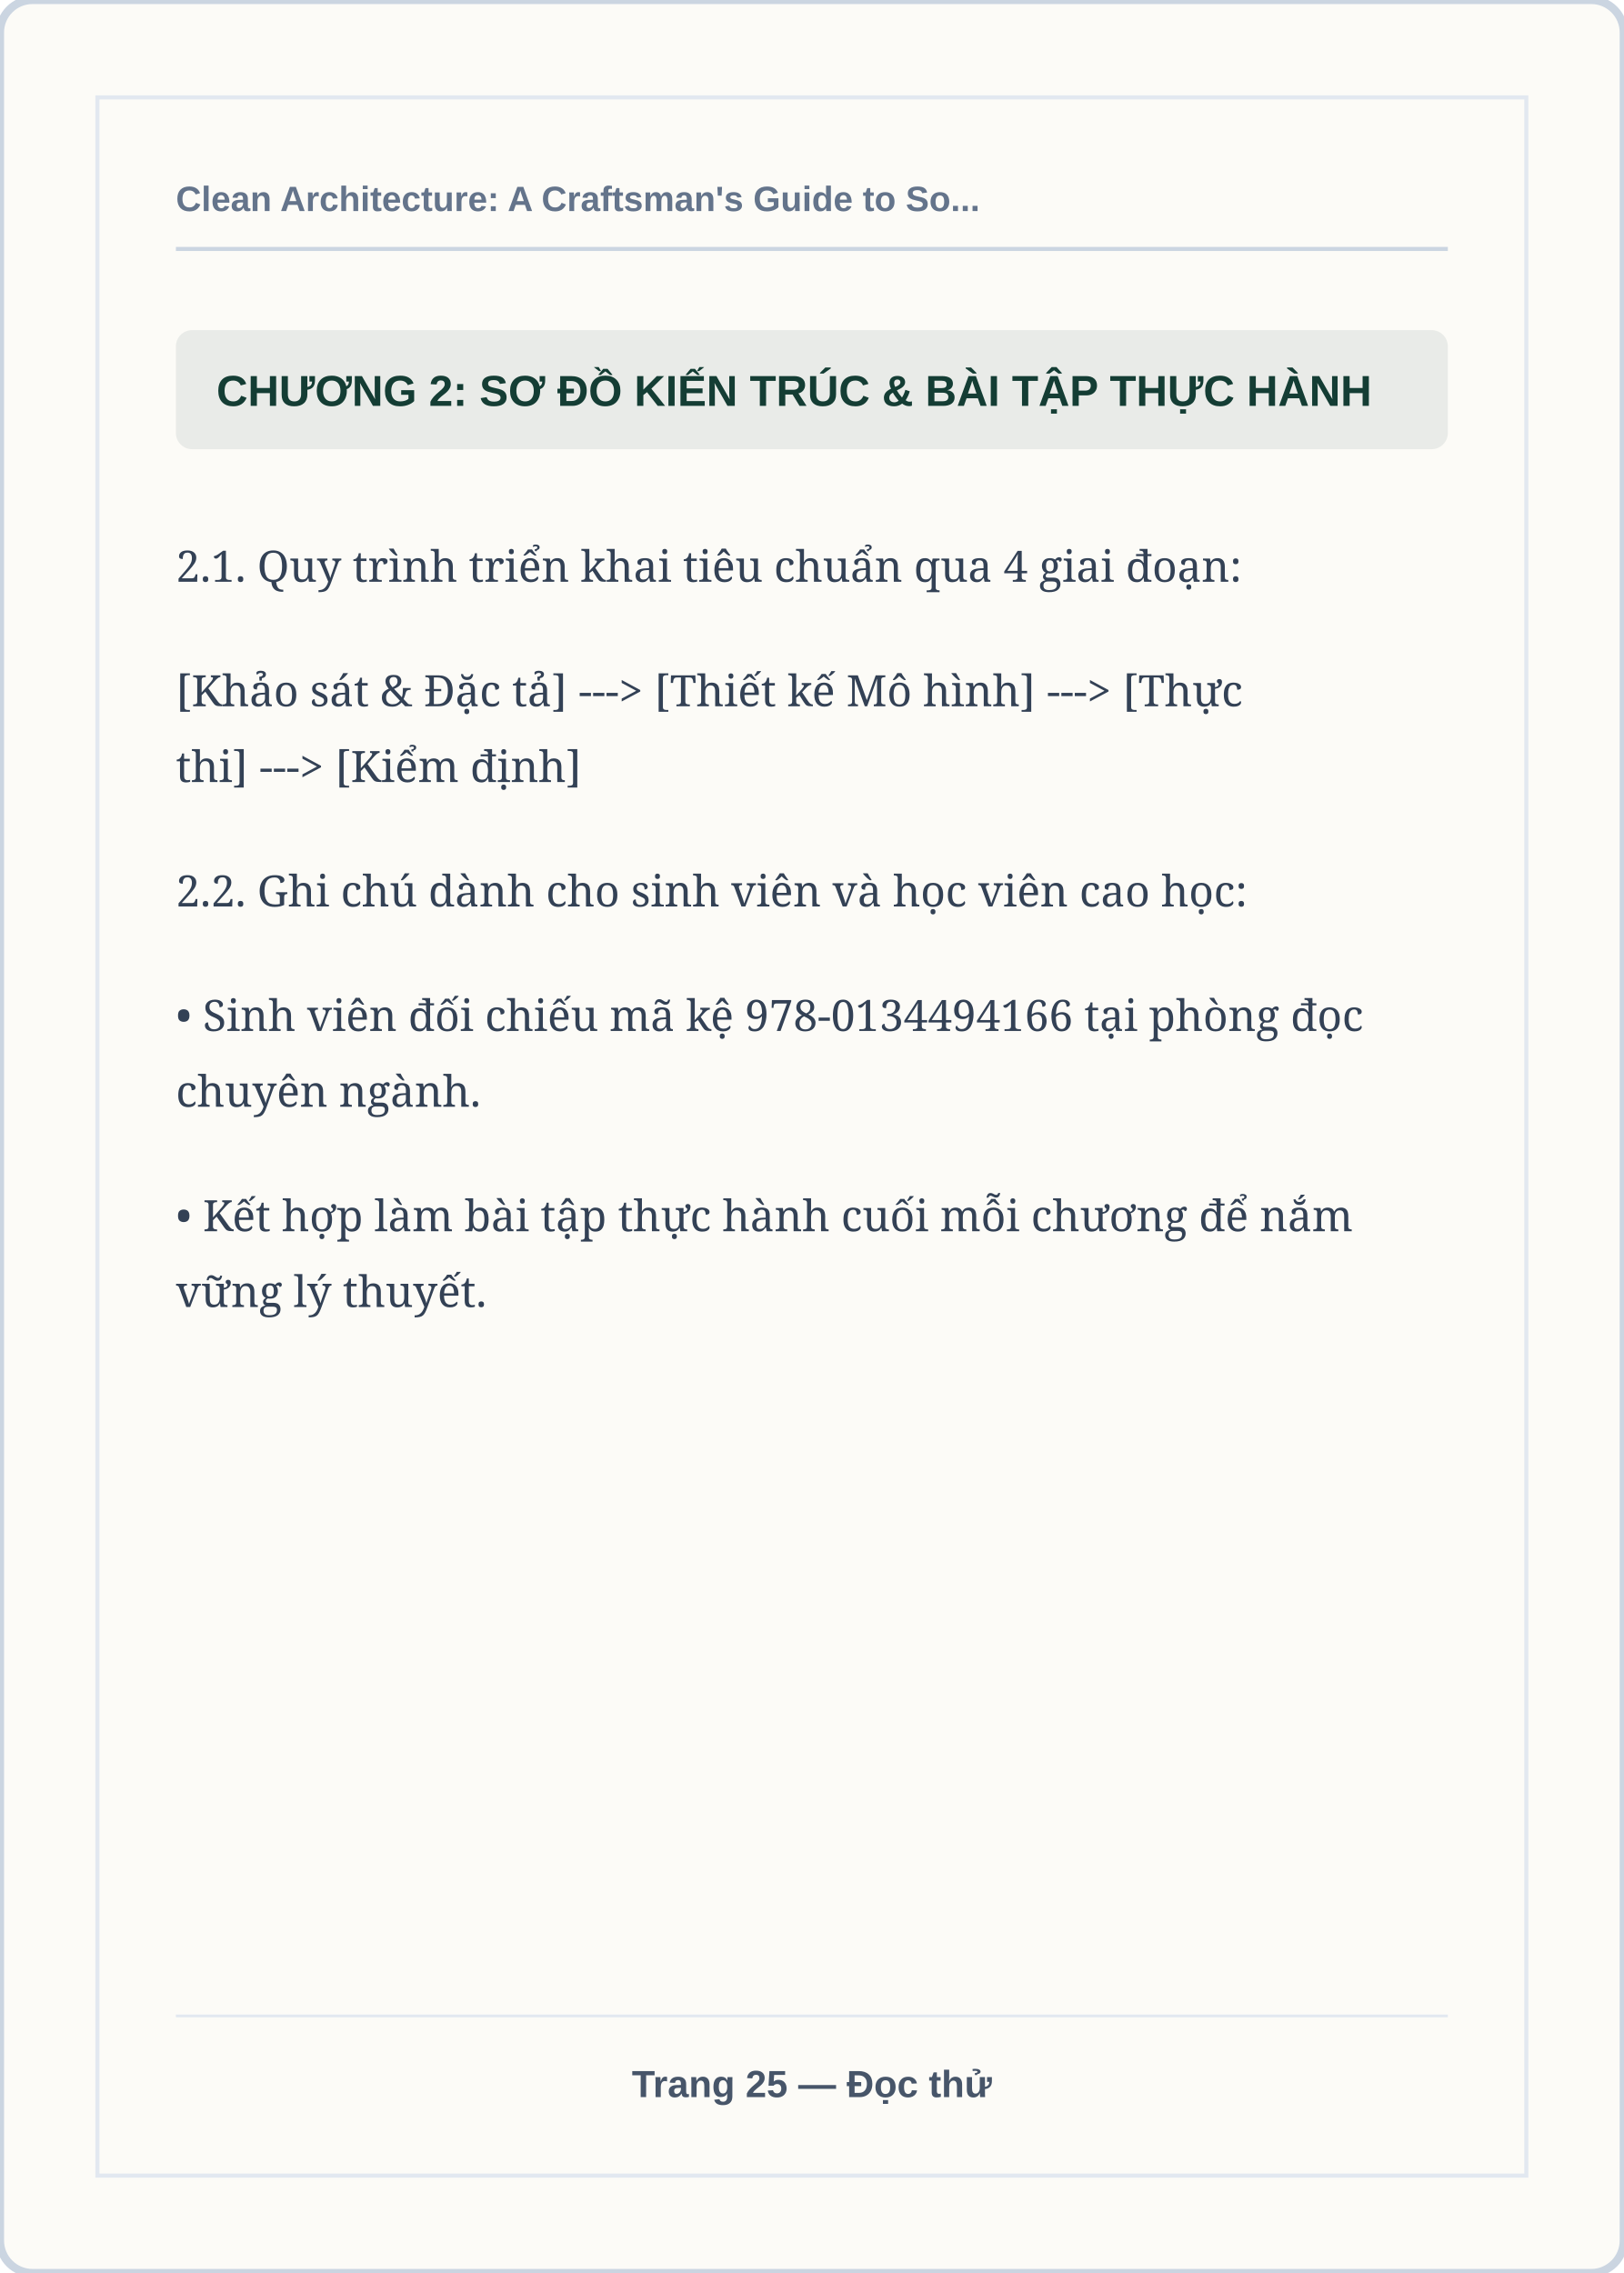
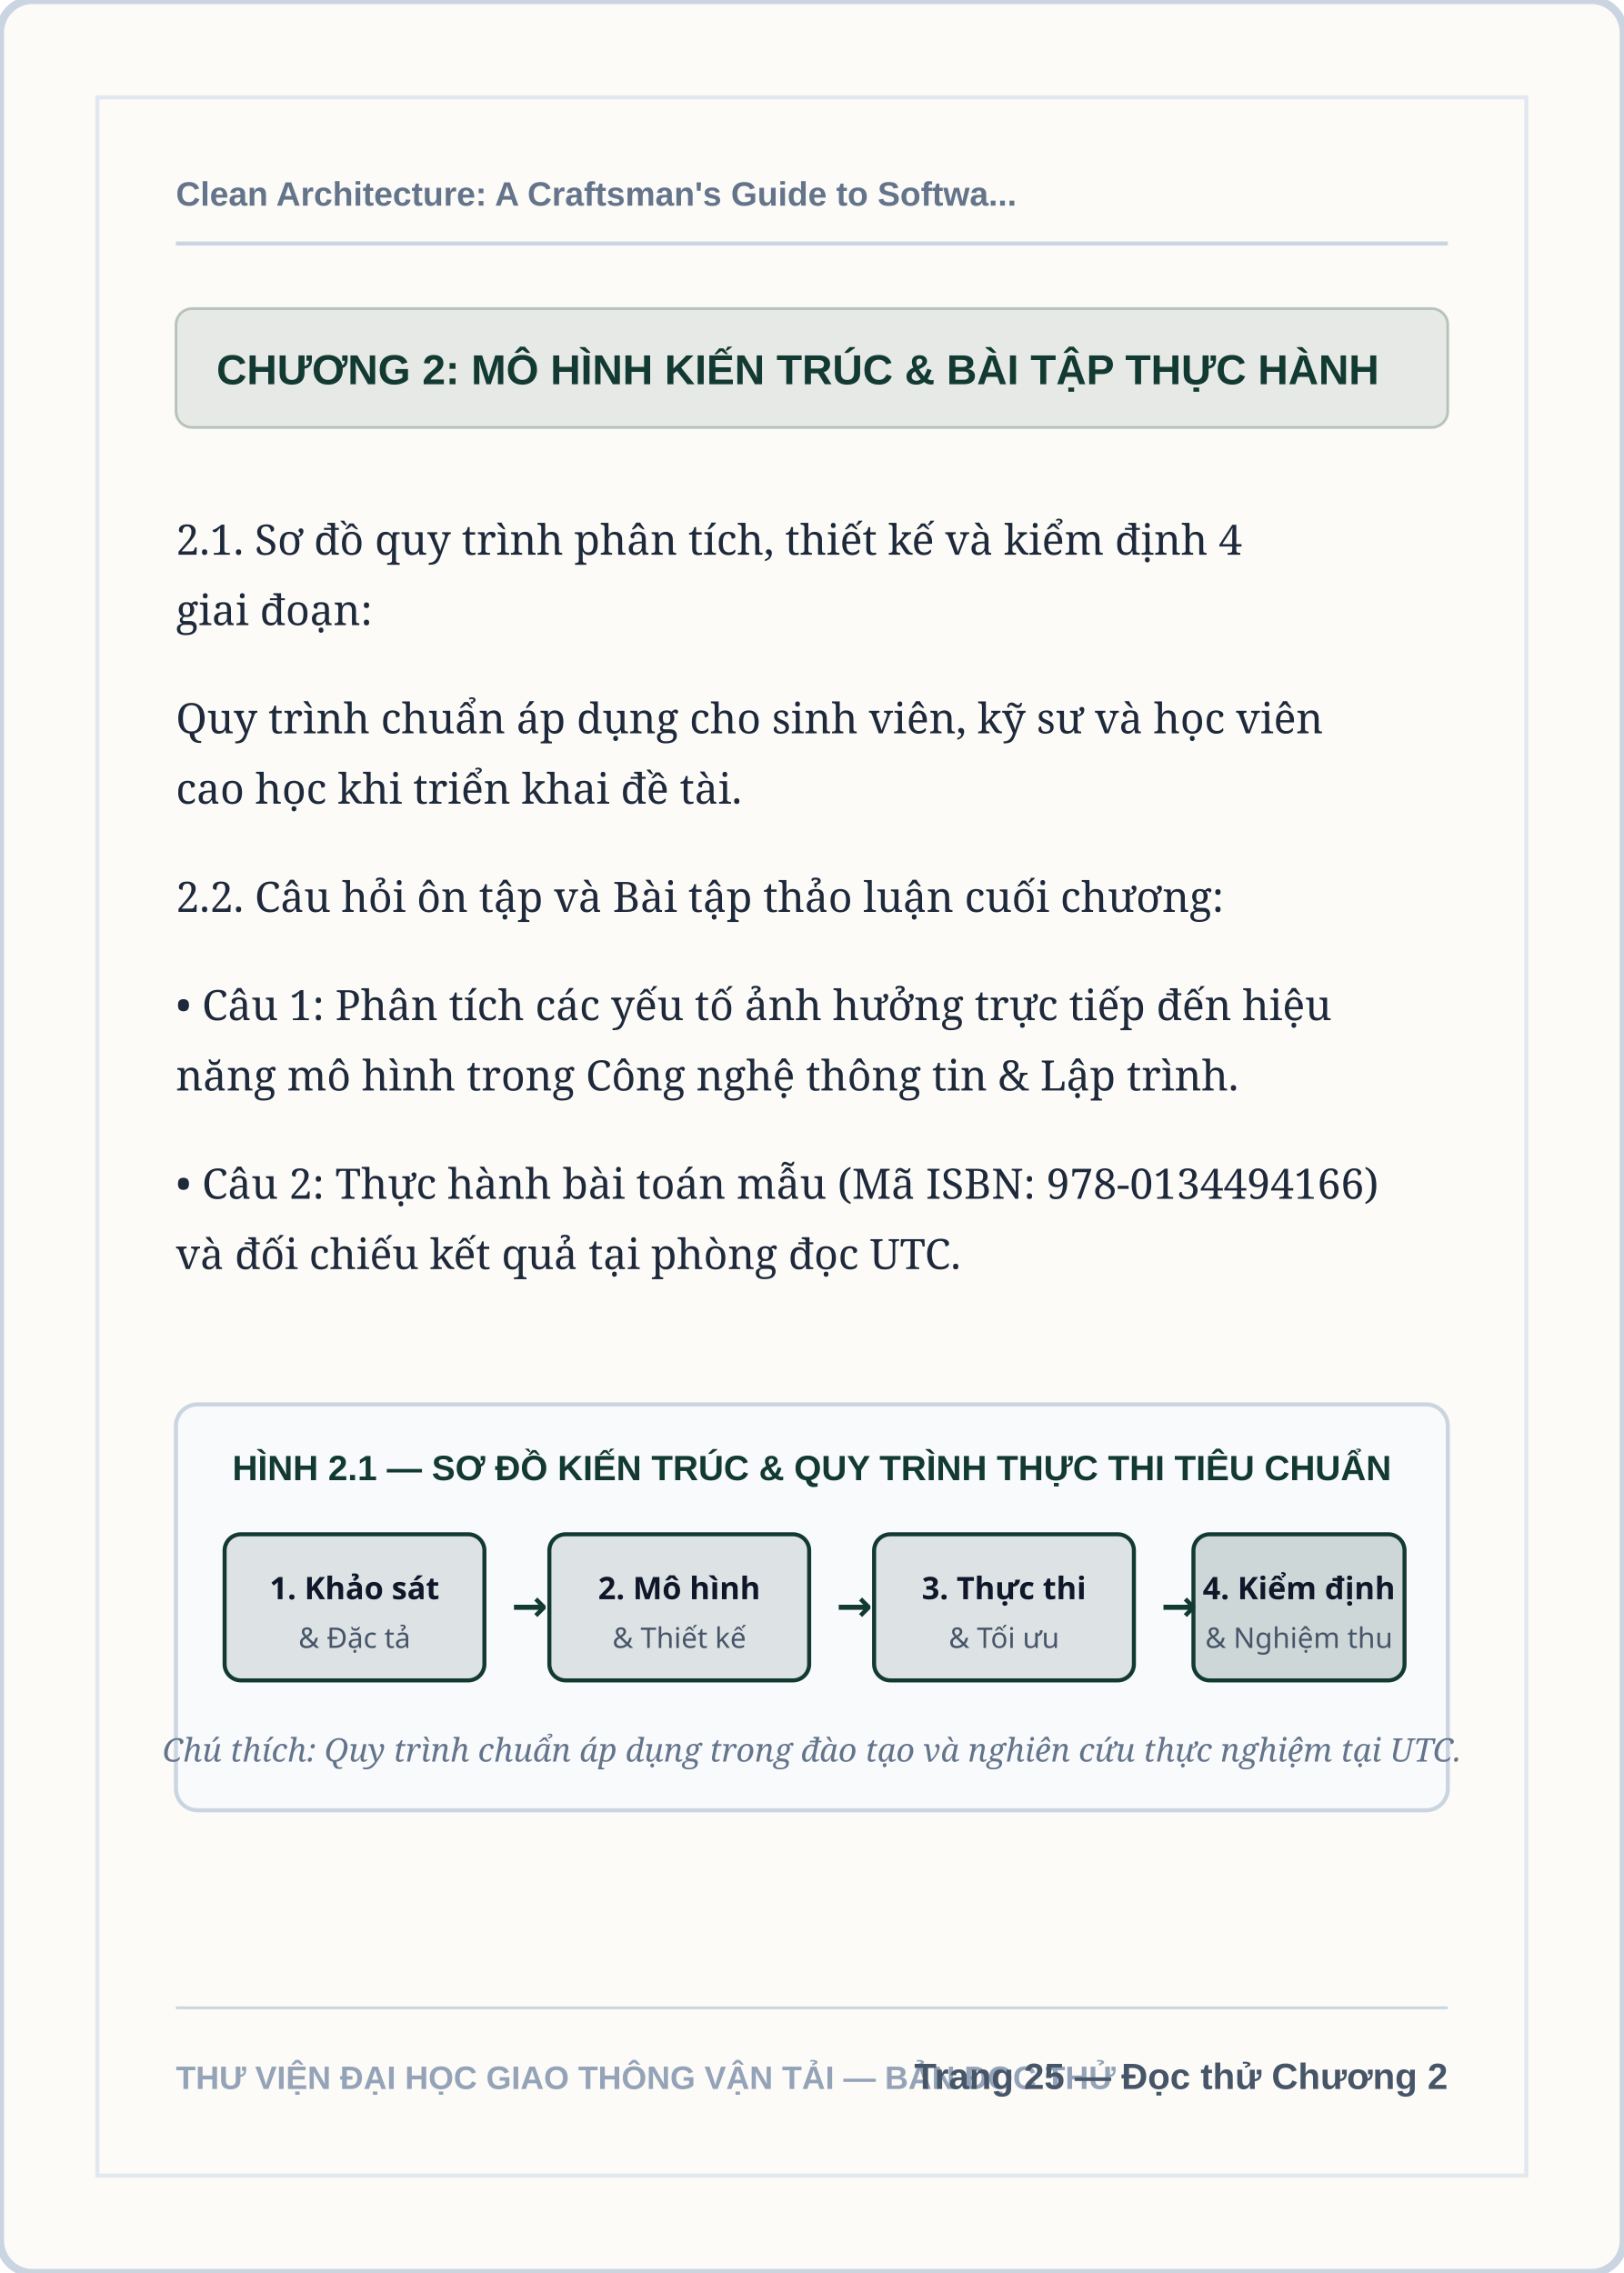
<svg xmlns="http://www.w3.org/2000/svg" viewBox="0 0 600 840" width="600" height="840">
  <rect width="600" height="840" rx="12" fill="#FCFBF7" stroke="#CBD5E1" stroke-width="3" />
  <rect x="36" y="36" width="528" height="768" fill="none" stroke="#E2E8F0" stroke-width="1.5" />
-   <text x="65" y="78" font-family="Segoe UI, Arial, sans-serif" font-size="13" font-weight="600" fill="#64748B">Clean Architecture: A Craftsman's Guide to So...</text>
-   <line x1="65" y1="92" x2="535" y2="92" stroke="#CBD5E1" stroke-width="1.5" />
-   <rect x="65" y="122" width="470" height="44" rx="6" fill="#143D34" fill-opacity="0.08" />
-   <text x="80" y="150" font-family="Segoe UI, Arial, sans-serif" font-size="16" font-weight="700" fill="#143D34">CHƯƠNG 2: SƠ ĐỒ KIẾN TRÚC &amp; BÀI TẬP THỰC HÀNH</text>
-   <text x="65" y="215" font-family="Georgia, serif" font-size="16" fill="#334155">2.1. Quy trình triển khai tiêu chuẩn qua 4 giai đoạn:</text>
-   <text x="65" y="261" font-family="Georgia, serif" font-size="16" fill="#334155">[Khảo sát &amp; Đặc tả] ---&gt; [Thiết kế Mô hình] ---&gt; [Thực</text>
-   <text x="65" y="289" font-family="Georgia, serif" font-size="16" fill="#334155">thi] ---&gt; [Kiểm định]</text>
-   <text x="65" y="335" font-family="Georgia, serif" font-size="16" fill="#334155">2.2. Ghi chú dành cho sinh viên và học viên cao học:</text>
-   <text x="65" y="381" font-family="Georgia, serif" font-size="16" fill="#334155">• Sinh viên đối chiếu mã kệ 978-0134494166 tại phòng đọc</text>
-   <text x="65" y="409" font-family="Georgia, serif" font-size="16" fill="#334155">chuyên ngành.</text>
-   <text x="65" y="455" font-family="Georgia, serif" font-size="16" fill="#334155">• Kết hợp làm bài tập thực hành cuối mỗi chương để nắm</text>
-   <text x="65" y="483" font-family="Georgia, serif" font-size="16" fill="#334155">vững lý thuyết.</text>
-   <line x1="65" y1="745" x2="535" y2="745" stroke="#E2E8F0" stroke-width="1" />
-   <text x="300" y="775" font-family="Segoe UI, Arial, sans-serif" font-size="14" font-weight="600" fill="#475569" text-anchor="middle">Trang 25 — Đọc thử</text>
+   <text x="65" y="76" font-family="Segoe UI, Arial, sans-serif" font-size="12.5" font-weight="700" fill="#64748B">Clean Architecture: A Craftsman's Guide to Softwa...</text>
+   <line x1="65" y1="90" x2="535" y2="90" stroke="#CBD5E1" stroke-width="1.5" />
+   <rect x="65" y="114" width="470" height="44" rx="6" fill="#133A32" fill-opacity="0.09" stroke="#133A32" stroke-opacity="0.25" />
+   <text x="80" y="142" font-family="Segoe UI, Arial, sans-serif" font-size="15.5" font-weight="700" fill="#133A32">CHƯƠNG 2: MÔ HÌNH KIẾN TRÚC &amp; BÀI TẬP THỰC HÀNH</text>
+   <text x="65" y="205" font-family="Georgia, serif" font-size="15.5" fill="#1E293B">2.1. Sơ đồ quy trình phân tích, thiết kế và kiểm định 4</text>
+   <text x="65" y="231" font-family="Georgia, serif" font-size="15.5" fill="#1E293B">giai đoạn:</text>
+   <text x="65" y="271" font-family="Georgia, serif" font-size="15.5" fill="#1E293B">Quy trình chuẩn áp dụng cho sinh viên, kỹ sư và học viên</text>
+   <text x="65" y="297" font-family="Georgia, serif" font-size="15.5" fill="#1E293B">cao học khi triển khai đề tài.</text>
+   <text x="65" y="337" font-family="Georgia, serif" font-size="15.5" fill="#1E293B">2.2. Câu hỏi ôn tập và Bài tập thảo luận cuối chương:</text>
+   <text x="65" y="377" font-family="Georgia, serif" font-size="15.5" fill="#1E293B">• Câu 1: Phân tích các yếu tố ảnh hưởng trực tiếp đến hiệu</text>
+   <text x="65" y="403" font-family="Georgia, serif" font-size="15.5" fill="#1E293B">năng mô hình trong Công nghệ thông tin &amp; Lập trình.</text>
+   <text x="65" y="443" font-family="Georgia, serif" font-size="15.5" fill="#1E293B">• Câu 2: Thực hành bài toán mẫu (Mã ISBN: 978-0134494166)</text>
+   <text x="65" y="469" font-family="Georgia, serif" font-size="15.5" fill="#1E293B">và đối chiếu kết quả tại phòng đọc UTC.</text>
+   <g transform="translate(65, 519)">
+     <rect x="0" y="0" width="470" height="150" rx="8" fill="#F8FAFC" stroke="#CBD5E1" stroke-width="1.5" />
+     <text x="235" y="28" font-family="Segoe UI, Arial, sans-serif" font-size="13" font-weight="700" fill="#133A32" text-anchor="middle">HÌNH 2.1 — SƠ ĐỒ KIẾN TRÚC &amp; QUY TRÌNH THỰC THI TIÊU CHUẨN</text>
+     <rect x="18" y="48" width="96" height="54" rx="6" fill="#133A32" fill-opacity="0.12" stroke="#133A32" stroke-width="1.5" />
+     <text x="66" y="72" font-family="Segoe UI, sans-serif" font-size="11.5" font-weight="700" fill="#0F172A" text-anchor="middle">1. Khảo sát</text>
+     <text x="66" y="90" font-family="Segoe UI, sans-serif" font-size="10.5" fill="#475569" text-anchor="middle">&amp; Đặc tả</text>
+     <text x="124" y="80" font-family="Segoe UI, sans-serif" font-size="16" font-weight="700" fill="#133A32">→</text>
+     <rect x="138" y="48" width="96" height="54" rx="6" fill="#133A32" fill-opacity="0.12" stroke="#133A32" stroke-width="1.5" />
+     <text x="186" y="72" font-family="Segoe UI, sans-serif" font-size="11.5" font-weight="700" fill="#0F172A" text-anchor="middle">2. Mô hình</text>
+     <text x="186" y="90" font-family="Segoe UI, sans-serif" font-size="10.5" fill="#475569" text-anchor="middle">&amp; Thiết kế</text>
+     <text x="244" y="80" font-family="Segoe UI, sans-serif" font-size="16" font-weight="700" fill="#133A32">→</text>
+     <rect x="258" y="48" width="96" height="54" rx="6" fill="#133A32" fill-opacity="0.12" stroke="#133A32" stroke-width="1.5" />
+     <text x="306" y="72" font-family="Segoe UI, sans-serif" font-size="11.5" font-weight="700" fill="#0F172A" text-anchor="middle">3. Thực thi</text>
+     <text x="306" y="90" font-family="Segoe UI, sans-serif" font-size="10.5" fill="#475569" text-anchor="middle">&amp; Tối ưu</text>
+     <text x="364" y="80" font-family="Segoe UI, sans-serif" font-size="16" font-weight="700" fill="#133A32">→</text>
+     <rect x="376" y="48" width="78" height="54" rx="6" fill="#133A32" fill-opacity="0.18" stroke="#133A32" stroke-width="1.5" />
+     <text x="415" y="72" font-family="Segoe UI, sans-serif" font-size="11.5" font-weight="700" fill="#0F172A" text-anchor="middle">4. Kiểm định</text>
+     <text x="415" y="90" font-family="Segoe UI, sans-serif" font-size="10.5" fill="#475569" text-anchor="middle">&amp; Nghiệm thu</text>
+     <text x="235" y="132" font-family="Georgia, serif" font-size="12" font-style="italic" fill="#64748B" text-anchor="middle">Chú thích: Quy trình chuẩn áp dụng trong đào tạo và nghiên cứu thực nghiệm tại UTC.</text>
+   </g>
+   <line x1="65" y1="742" x2="535" y2="742" stroke="#CBD5E1" stroke-width="1" />
+   <text x="65" y="772" font-family="Segoe UI, Arial, sans-serif" font-size="12" font-weight="600" fill="#94A3B8">THƯ VIỆN ĐẠI HỌC GIAO THÔNG VẬN TẢI — BẢN ĐỌC THỬ</text>
+   <text x="535" y="772" font-family="Segoe UI, Arial, sans-serif" font-size="13.5" font-weight="700" fill="#475569" text-anchor="end">Trang 25 — Đọc thử Chương 2</text>
</svg>
